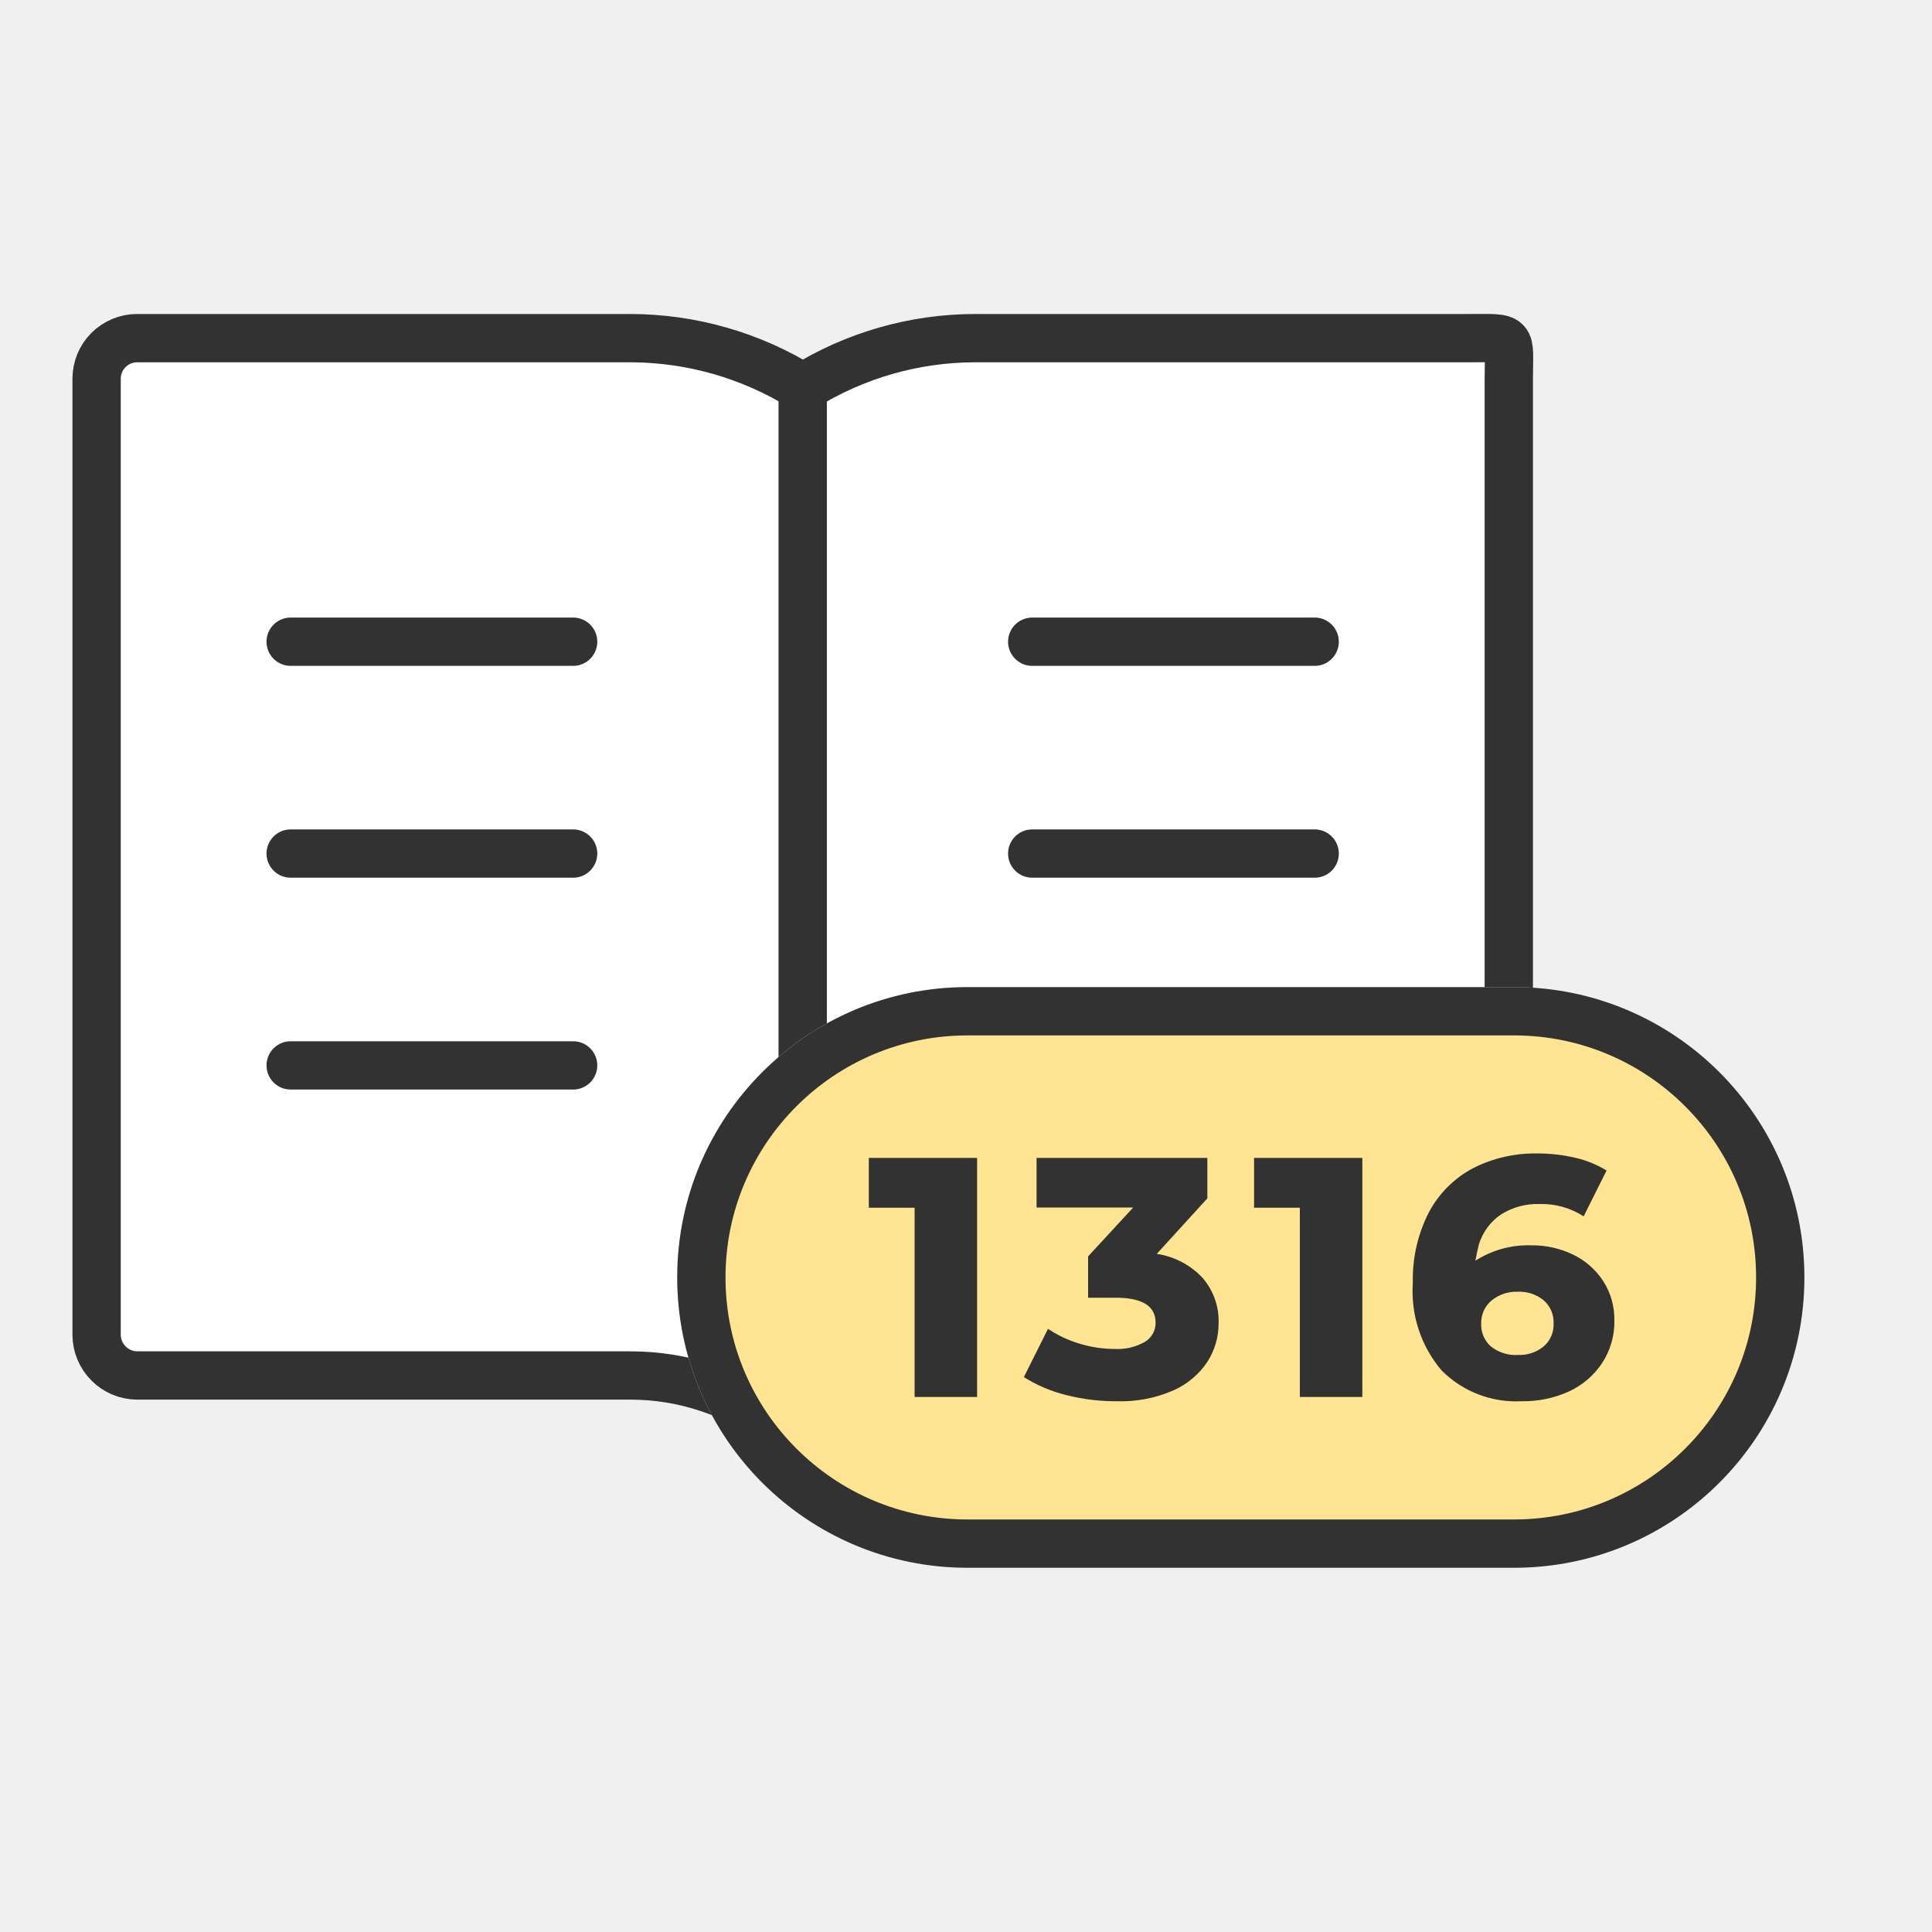
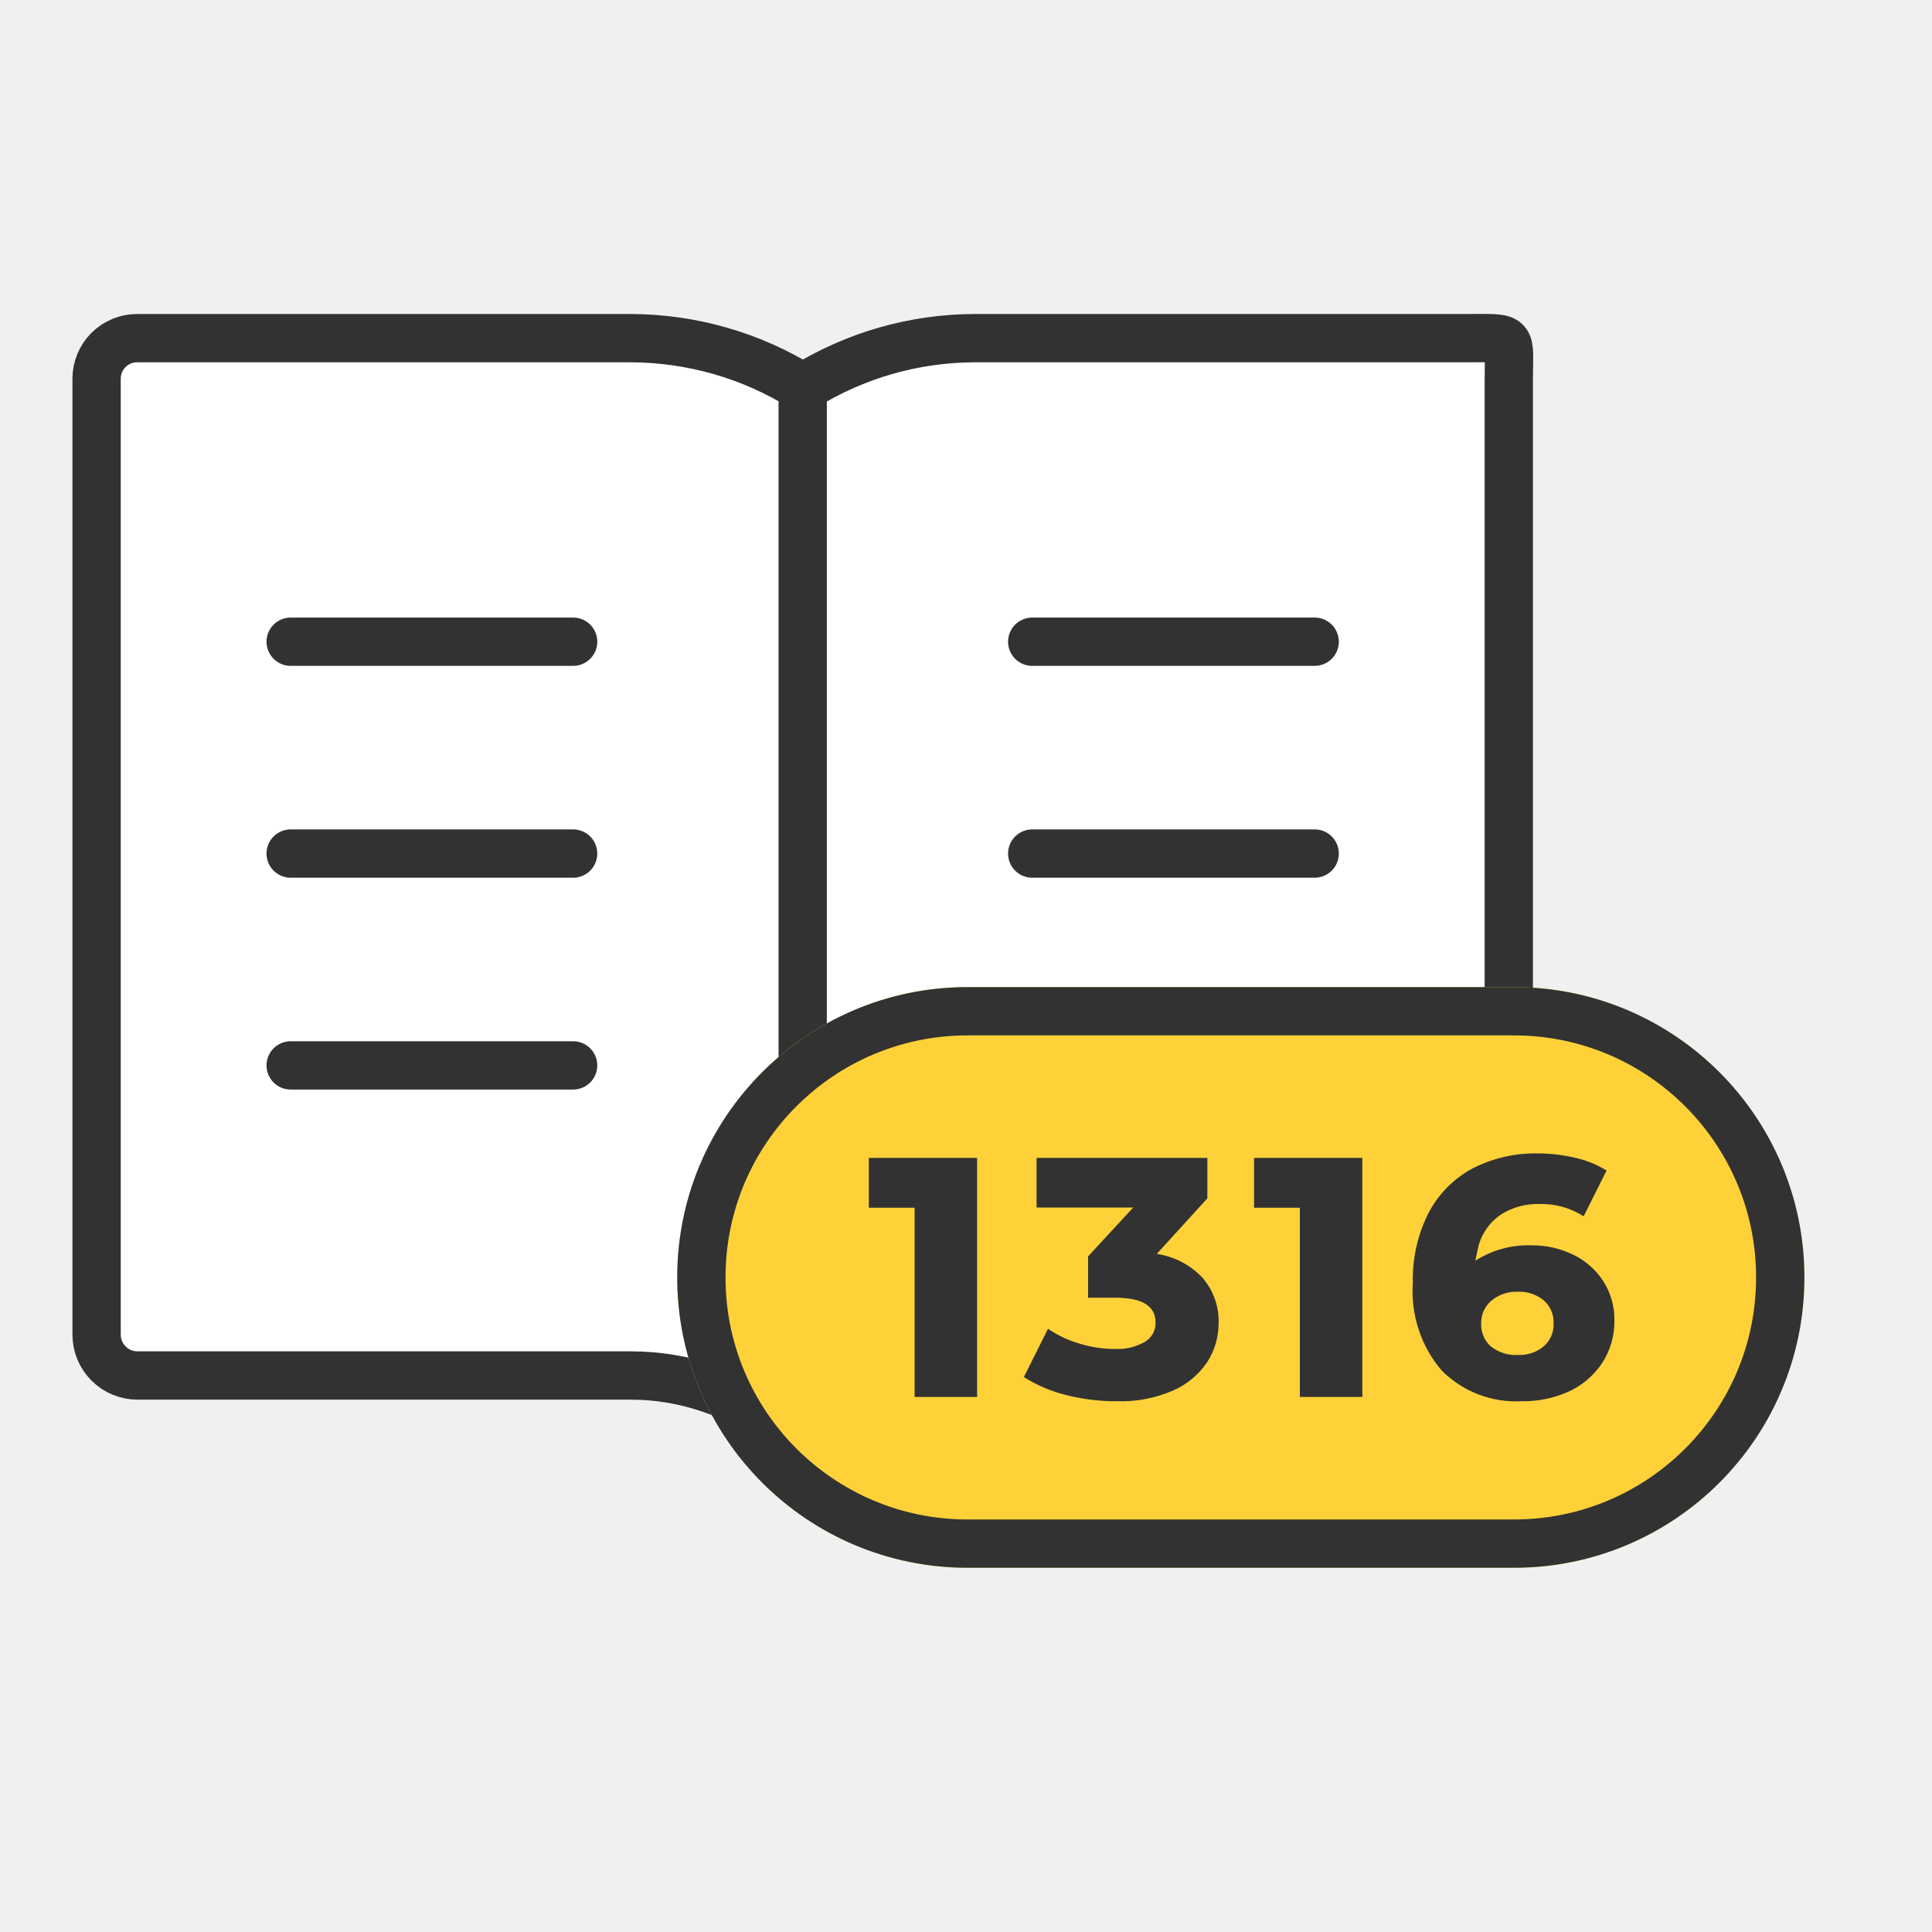
<svg xmlns="http://www.w3.org/2000/svg" width="40" height="40" viewBox="0 0 40 40" fill="none">
  <path d="M30.4 7.001H20.185C18.926 7.003 17.692 7.358 16.624 8.025C15.552 7.358 14.315 7.003 13.052 7.001H2.838C2.616 7.001 2.403 7.09 2.245 7.247C2.088 7.405 2 7.618 2 7.84L2 27.64C2.002 27.862 2.091 28.074 2.248 28.23C2.404 28.387 2.616 28.476 2.838 28.478H13.052C14.156 28.477 15.231 28.837 16.112 29.502C16.257 29.615 16.435 29.677 16.619 29.677C16.802 29.677 16.98 29.615 17.125 29.502C18.007 28.839 19.081 28.479 20.185 28.478H30.4C30.622 28.478 30.835 28.39 30.992 28.233C31.149 28.075 31.238 27.862 31.238 27.64C31.238 27.64 31.238 8.748 31.238 7.84C31.238 6.932 31.362 7.001 30.4 7.001Z" fill="white" stroke="#323232" stroke-linecap="round" />
  <path d="M16.619 7.545V29.323" stroke="#323232" />
  <path d="M6.018 13.286H11.866" stroke="#323232" stroke-linecap="round" />
  <path d="M6.018 17.672H11.866" stroke="#323232" stroke-linecap="round" />
  <path d="M6.018 22.058H11.866" stroke="#323232" stroke-linecap="round" />
  <path d="M21.371 13.286H27.219" stroke="#323232" stroke-linecap="round" />
  <path d="M21.371 17.672H27.219" stroke="#323232" stroke-linecap="round" />
  <path d="M21.371 22.058H27.219" stroke="#323232" stroke-linecap="round" />
-   <path d="M31.346 20.437H20.032C16.713 20.437 14.021 23.128 14.021 26.448C14.021 29.768 16.713 32.459 20.032 32.459H31.346C34.666 32.459 37.358 29.768 37.358 26.448C37.358 23.128 34.666 20.437 31.346 20.437Z" fill="#FFE591" />
+   <path d="M31.346 20.437H20.032C16.713 20.437 14.021 23.128 14.021 26.448C14.021 29.768 16.713 32.459 20.032 32.459H31.346C34.666 32.459 37.358 29.768 37.358 26.448C37.358 23.128 34.666 20.437 31.346 20.437Z" fill="#FFD139" />
  <path d="M31.346 20.937H20.032C16.989 20.937 14.521 23.405 14.521 26.448C14.521 29.492 16.989 31.959 20.032 31.959H31.346C34.39 31.959 36.858 29.492 36.858 26.448C36.858 23.405 34.39 20.937 31.346 20.937Z" stroke="#323232" />
  <path d="M20.23 28.923H18.936V25.005H17.988V23.973H20.23V28.923ZM23.95 25.96C24.315 26.014 24.65 26.19 24.901 26.46C25.123 26.719 25.24 27.05 25.23 27.39C25.232 27.676 25.151 27.956 24.997 28.196C24.822 28.458 24.575 28.664 24.286 28.79C23.917 28.95 23.517 29.025 23.115 29.011C22.766 29.013 22.417 28.97 22.078 28.884C21.767 28.808 21.47 28.682 21.198 28.511L21.698 27.511C21.899 27.647 22.12 27.751 22.352 27.819C22.59 27.892 22.836 27.929 23.084 27.929C23.299 27.94 23.512 27.89 23.699 27.784C23.769 27.744 23.827 27.686 23.867 27.615C23.907 27.545 23.927 27.465 23.925 27.384C23.925 27.04 23.65 26.868 23.098 26.868H22.528V26.012L23.461 25.001H21.461V23.973H24.997V24.811L23.95 25.96ZM28.206 28.923H26.912V25.005H25.964V23.973H28.206V28.923ZM31.706 25.783C32.006 25.78 32.303 25.846 32.572 25.977C32.826 26.1 33.041 26.289 33.194 26.525C33.349 26.768 33.429 27.05 33.424 27.338C33.43 27.652 33.341 27.96 33.169 28.222C32.998 28.479 32.759 28.683 32.478 28.811C32.172 28.949 31.838 29.017 31.502 29.011C31.198 29.027 30.894 28.979 30.61 28.87C30.325 28.761 30.067 28.593 29.851 28.378C29.421 27.876 29.206 27.224 29.251 26.564C29.238 26.061 29.349 25.563 29.576 25.114C29.78 24.722 30.098 24.4 30.488 24.191C30.904 23.978 31.367 23.871 31.834 23.881C32.1 23.88 32.364 23.911 32.622 23.973C32.849 24.024 33.065 24.113 33.262 24.235L32.788 25.183C32.515 25.007 32.194 24.918 31.869 24.928C31.59 24.919 31.314 24.995 31.077 25.144C30.856 25.293 30.694 25.515 30.617 25.77C30.599 25.841 30.575 25.952 30.546 26.102C30.892 25.88 31.296 25.769 31.706 25.783ZM31.43 28.053C31.623 28.061 31.811 27.998 31.96 27.876C32.028 27.818 32.081 27.745 32.117 27.663C32.153 27.581 32.169 27.492 32.165 27.402C32.17 27.312 32.153 27.222 32.118 27.138C32.082 27.055 32.029 26.981 31.96 26.921C31.809 26.798 31.618 26.735 31.423 26.744C31.225 26.736 31.031 26.802 30.878 26.928C30.81 26.986 30.755 27.059 30.718 27.141C30.682 27.223 30.664 27.312 30.666 27.402C30.662 27.491 30.678 27.58 30.713 27.662C30.747 27.744 30.8 27.817 30.866 27.876C31.026 28.003 31.227 28.066 31.431 28.053H31.43Z" fill="#323232" />
</svg>
